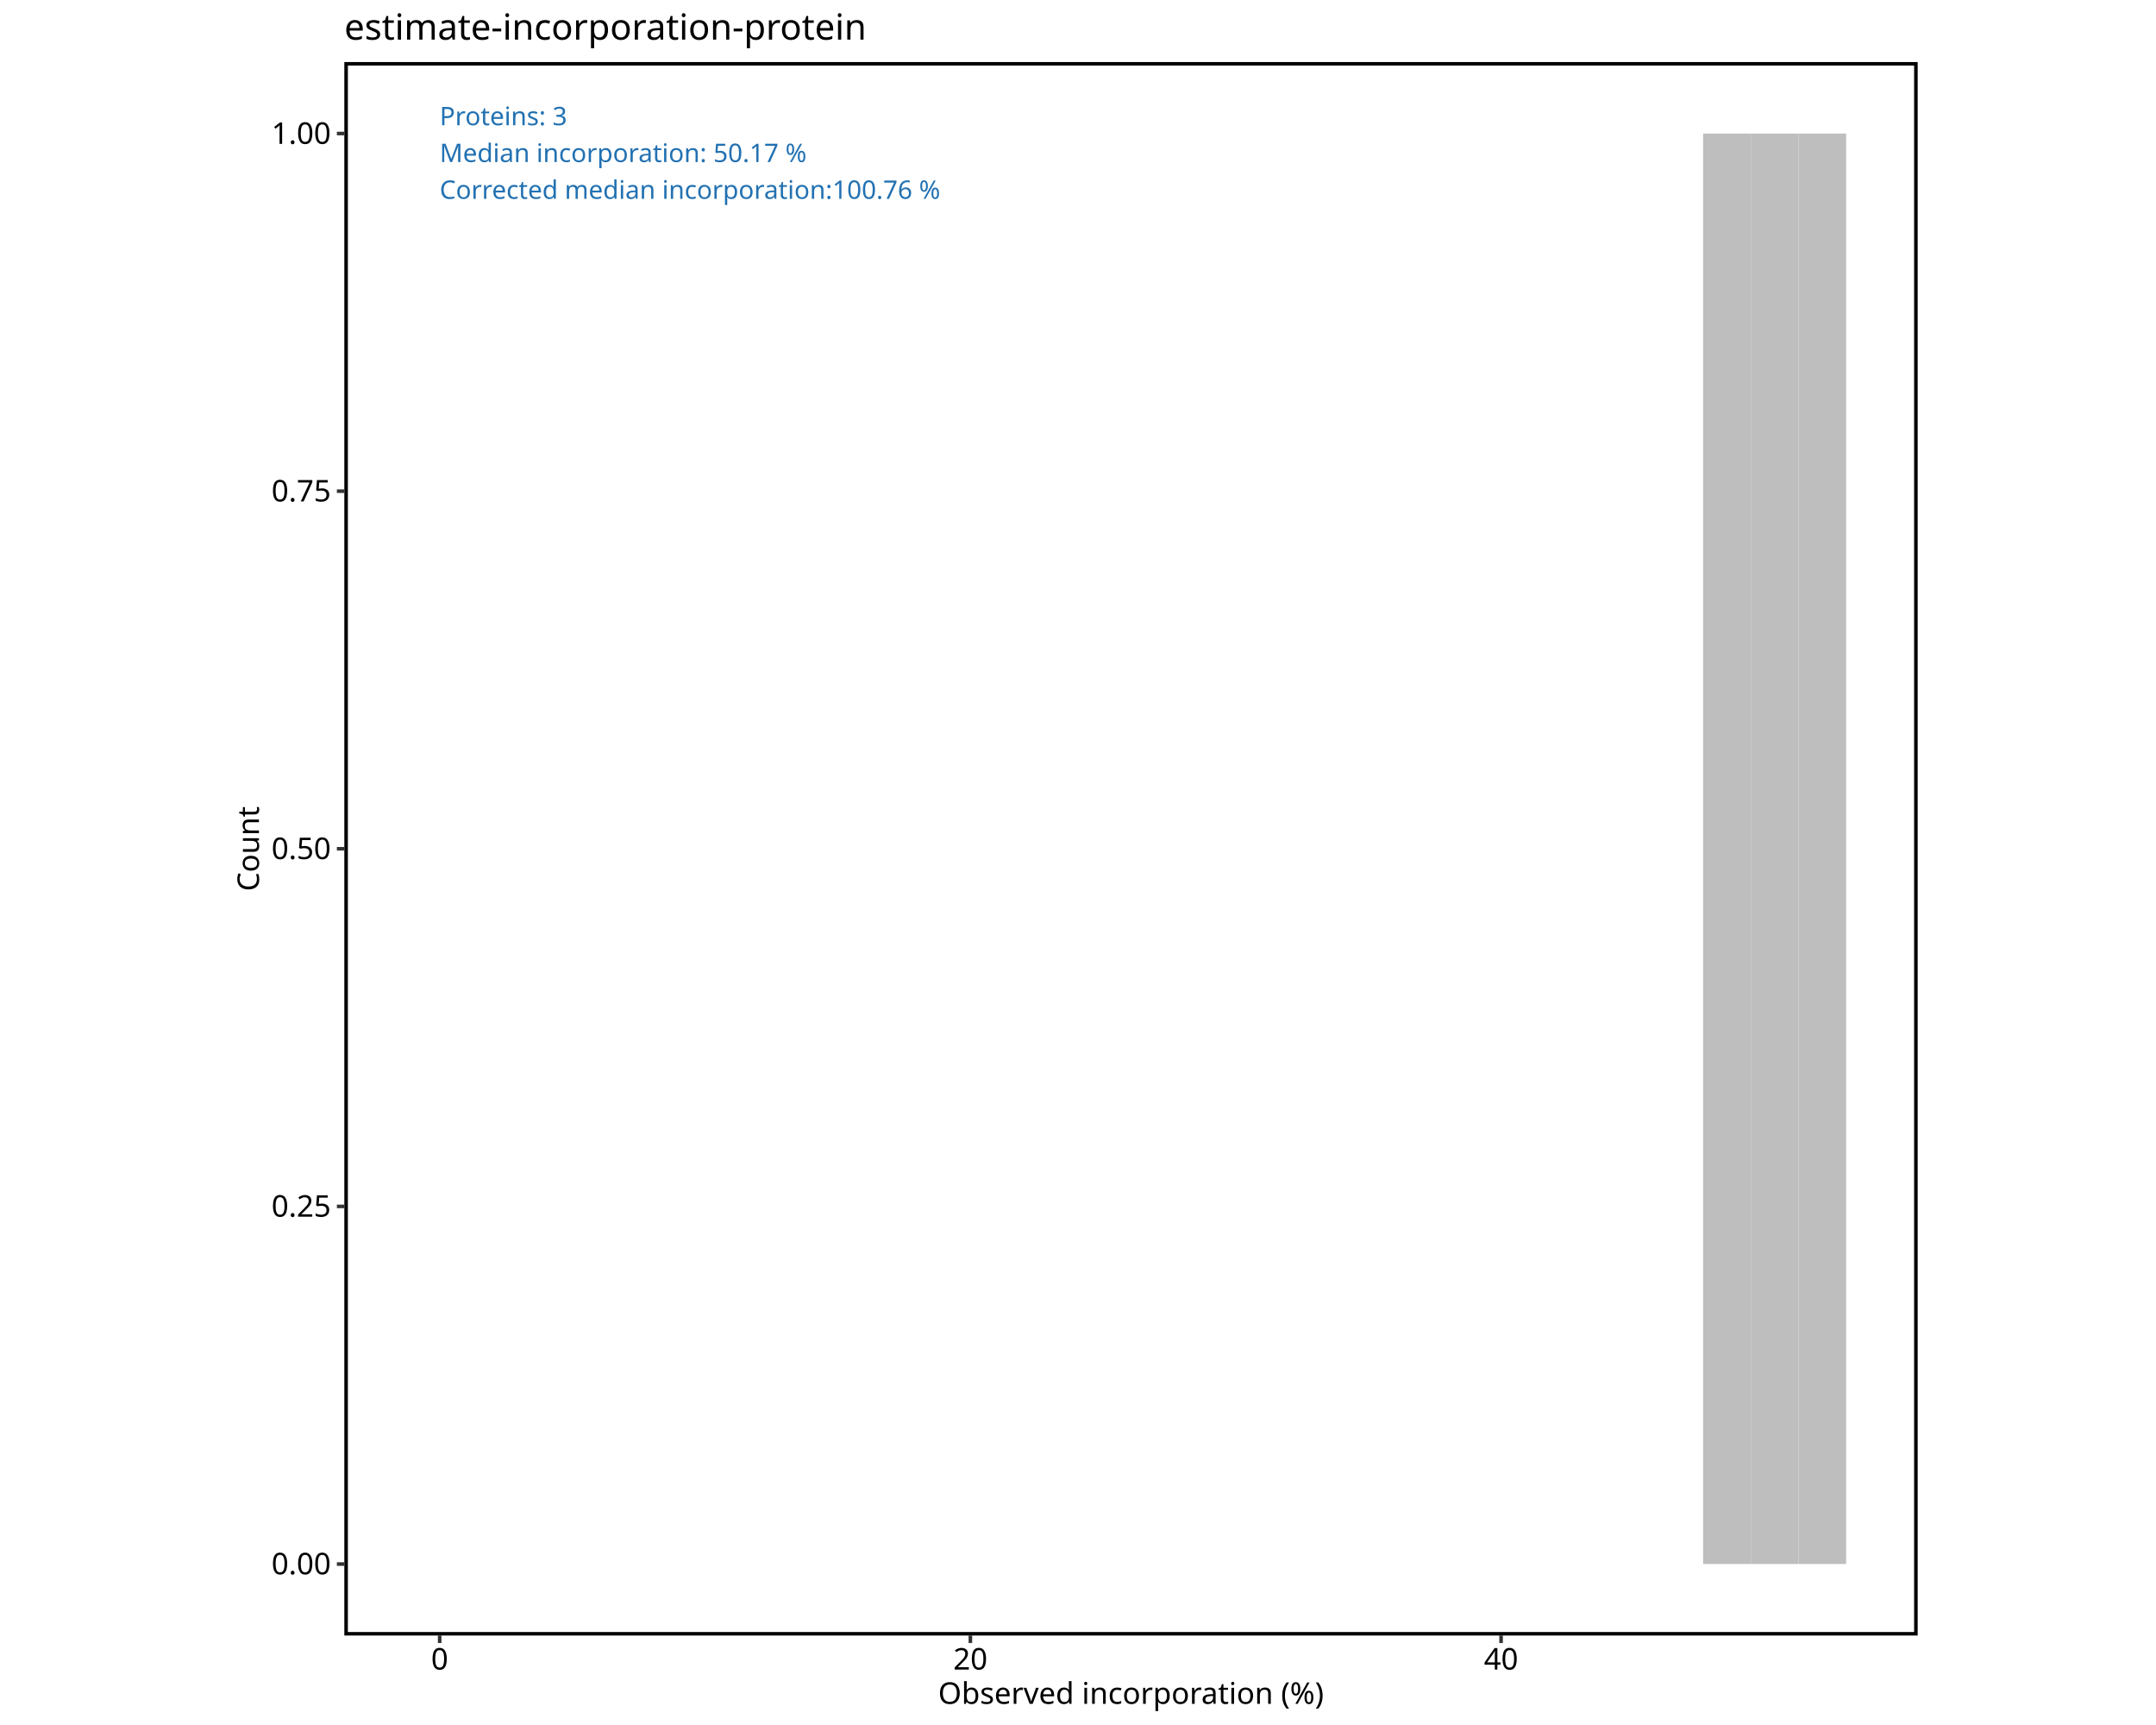
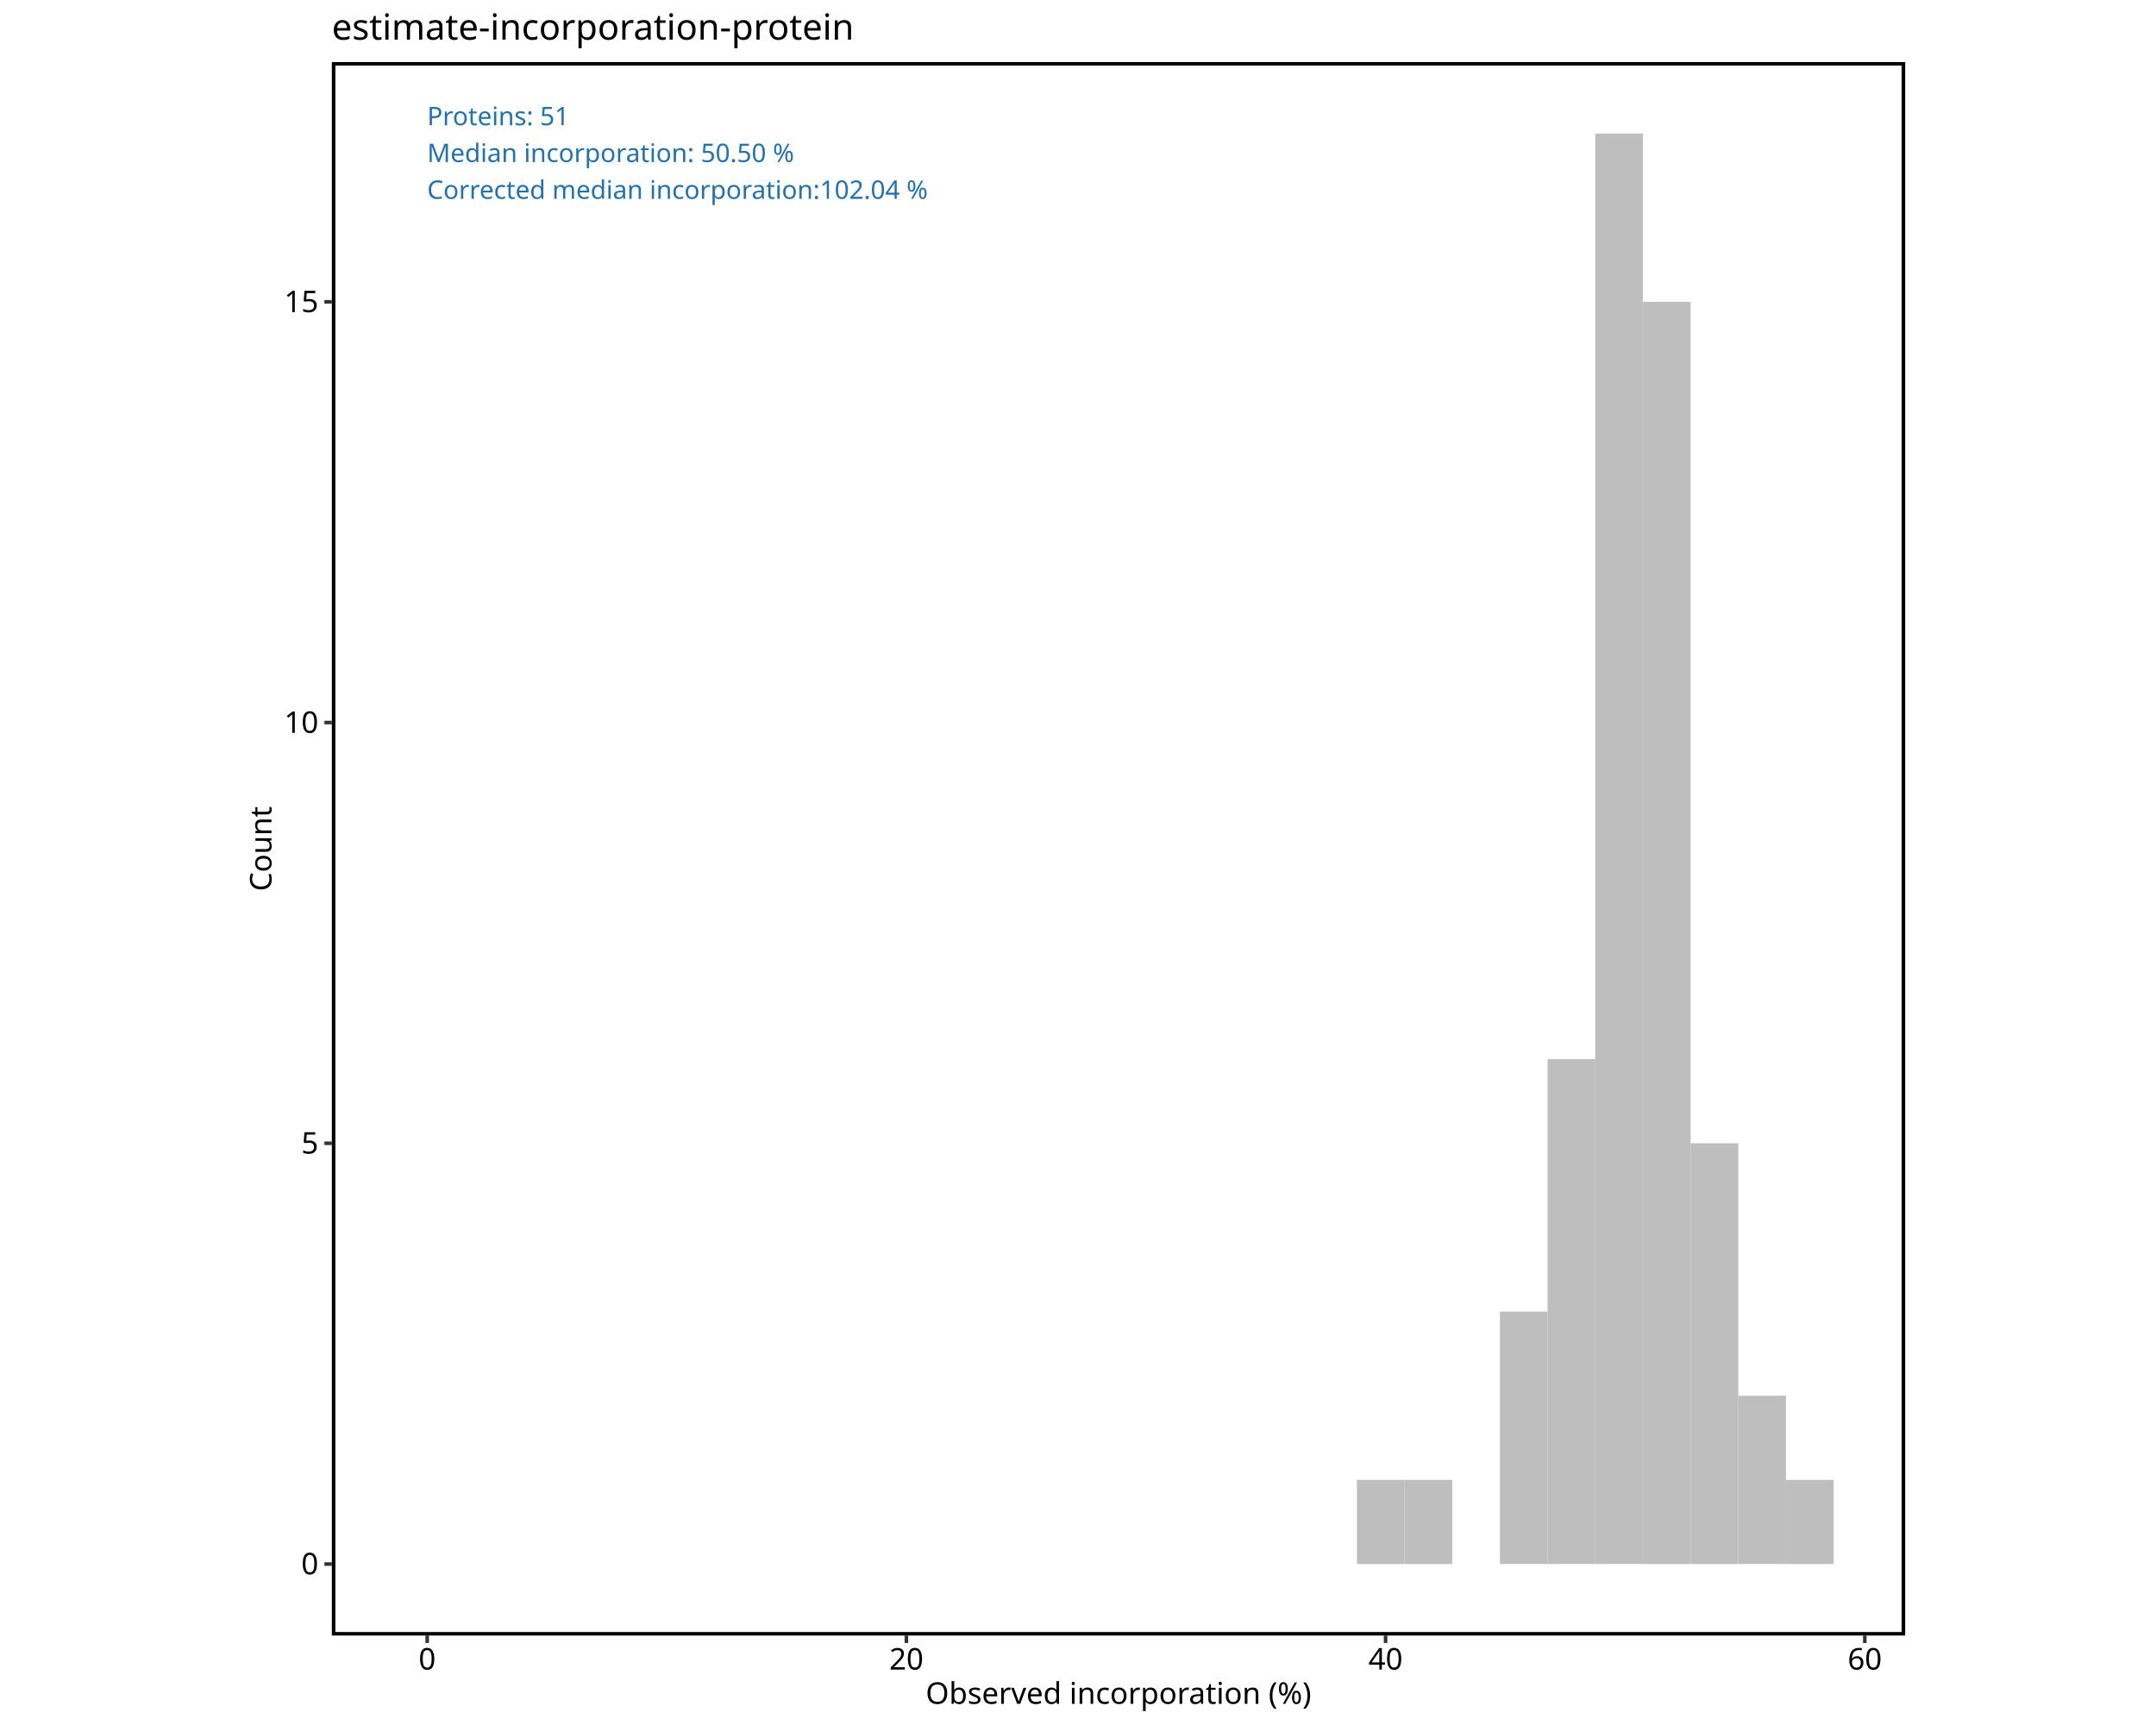
<svg xmlns="http://www.w3.org/2000/svg" class="svglite" data-engine-version="2.0" width="720.00pt" height="576.00pt" viewBox="0 0 720.00 576.00">
  <defs>
    <style type="text/css">
    .svglite line, .svglite polyline, .svglite polygon, .svglite path, .svglite rect, .svglite circle {
      fill: none;
      stroke: #000000;
      stroke-linecap: round;
      stroke-linejoin: round;
      stroke-miterlimit: 10.00;
    }
  </style>
  </defs>
  <rect width="100%" height="100%" style="stroke: none; fill: #FFFFFF;" />
  <defs>
    <clipPath id="cpMC4wMHw3MjAuMDB8MC4wMHw1NzYuMDA=">
      <rect x="0.00" y="0.00" width="720.00" height="576.00" />
    </clipPath>
  </defs>
  <g clip-path="url(#cpMC4wMHw3MjAuMDB8MC4wMHw1NzYuMDA=)">
</g>
  <defs>
-     <clipPath id="cpNzQuNjF8NjQ1LjM5fDAuMDB8NTc2LjAw">
-       <rect x="74.61" y="0.00" width="570.78" height="576.00" />
+     <clipPath id="cpNzguNzh8NjQxLjIyfDAuMDB8NTc2LjAw">
+       <rect x="78.78" y="0.00" width="562.44" height="576.00" />
    </clipPath>
  </defs>
-   <g clip-path="url(#cpNzQuNjF8NjQ1LjM5fDAuMDB8NTc2LjAw)">
-     <rect x="74.61" y="0.00" width="570.78" height="576.00" style="stroke-width: 2.37; stroke: #FFFFFF; fill: #FFFFFF;" />
+   <g clip-path="url(#cpNzguNzh8NjQxLjIyfDAuMDB8NTc2LjAw)">
+     <rect x="78.78" y="0.00" width="562.44" height="576.00" style="stroke-width: 2.37; stroke: #FFFFFF; fill: #FFFFFF;" />
  </g>
  <g clip-path="url(#cpMC4wMHw3MjAuMDB8MC4wMHw1NzYuMDA=)">
</g>
  <defs>
-     <clipPath id="cpMTE0Ljk5fDY0MC40MXwyMC43MXw1NDYuMTM=">
-       <rect x="114.99" y="20.71" width="525.42" height="525.42" />
+     <clipPath id="cpMTEwLjgyfDYzNi4yNHwyMC43MXw1NDYuMTM=">
+       <rect x="110.82" y="20.71" width="525.42" height="525.42" />
    </clipPath>
  </defs>
-   <g clip-path="url(#cpMTE0Ljk5fDY0MC40MXwyMC43MXw1NDYuMTM=)">
-     <rect x="114.99" y="20.71" width="525.42" height="525.42" style="stroke-width: 2.37; stroke: none; fill: #FFFFFF;" />
-     <rect x="138.87" y="522.25" width="15.92" height="0.00" style="stroke-width: 1.07; stroke: none; stroke-linecap: square; stroke-linejoin: miter; fill: #BEBEBE;" />
-     <rect x="154.79" y="522.25" width="15.92" height="0.00" style="stroke-width: 1.07; stroke: none; stroke-linecap: square; stroke-linejoin: miter; fill: #BEBEBE;" />
-     <rect x="170.72" y="522.25" width="15.92" height="0.00" style="stroke-width: 1.07; stroke: none; stroke-linecap: square; stroke-linejoin: miter; fill: #BEBEBE;" />
-     <rect x="186.64" y="522.25" width="15.92" height="0.00" style="stroke-width: 1.07; stroke: none; stroke-linecap: square; stroke-linejoin: miter; fill: #BEBEBE;" />
-     <rect x="202.56" y="522.25" width="15.92" height="0.00" style="stroke-width: 1.07; stroke: none; stroke-linecap: square; stroke-linejoin: miter; fill: #BEBEBE;" />
-     <rect x="218.48" y="522.25" width="15.92" height="0.00" style="stroke-width: 1.07; stroke: none; stroke-linecap: square; stroke-linejoin: miter; fill: #BEBEBE;" />
-     <rect x="234.40" y="522.25" width="15.92" height="0.00" style="stroke-width: 1.07; stroke: none; stroke-linecap: square; stroke-linejoin: miter; fill: #BEBEBE;" />
-     <rect x="250.32" y="522.25" width="15.92" height="0.00" style="stroke-width: 1.07; stroke: none; stroke-linecap: square; stroke-linejoin: miter; fill: #BEBEBE;" />
-     <rect x="266.25" y="522.25" width="15.92" height="0.00" style="stroke-width: 1.07; stroke: none; stroke-linecap: square; stroke-linejoin: miter; fill: #BEBEBE;" />
-     <rect x="282.17" y="522.25" width="15.92" height="0.00" style="stroke-width: 1.07; stroke: none; stroke-linecap: square; stroke-linejoin: miter; fill: #BEBEBE;" />
-     <rect x="298.09" y="522.25" width="15.92" height="0.00" style="stroke-width: 1.07; stroke: none; stroke-linecap: square; stroke-linejoin: miter; fill: #BEBEBE;" />
-     <rect x="314.01" y="522.25" width="15.92" height="0.00" style="stroke-width: 1.07; stroke: none; stroke-linecap: square; stroke-linejoin: miter; fill: #BEBEBE;" />
-     <rect x="329.93" y="522.25" width="15.92" height="0.00" style="stroke-width: 1.07; stroke: none; stroke-linecap: square; stroke-linejoin: miter; fill: #BEBEBE;" />
-     <rect x="345.85" y="522.25" width="15.92" height="0.00" style="stroke-width: 1.07; stroke: none; stroke-linecap: square; stroke-linejoin: miter; fill: #BEBEBE;" />
-     <rect x="361.78" y="522.25" width="15.92" height="0.00" style="stroke-width: 1.07; stroke: none; stroke-linecap: square; stroke-linejoin: miter; fill: #BEBEBE;" />
-     <rect x="377.70" y="522.25" width="15.92" height="0.00" style="stroke-width: 1.07; stroke: none; stroke-linecap: square; stroke-linejoin: miter; fill: #BEBEBE;" />
-     <rect x="393.62" y="522.25" width="15.92" height="0.00" style="stroke-width: 1.07; stroke: none; stroke-linecap: square; stroke-linejoin: miter; fill: #BEBEBE;" />
-     <rect x="409.54" y="522.25" width="15.92" height="0.00" style="stroke-width: 1.07; stroke: none; stroke-linecap: square; stroke-linejoin: miter; fill: #BEBEBE;" />
-     <rect x="425.46" y="522.25" width="15.92" height="0.00" style="stroke-width: 1.07; stroke: none; stroke-linecap: square; stroke-linejoin: miter; fill: #BEBEBE;" />
-     <rect x="441.38" y="522.25" width="15.92" height="0.00" style="stroke-width: 1.07; stroke: none; stroke-linecap: square; stroke-linejoin: miter; fill: #BEBEBE;" />
-     <rect x="457.31" y="522.25" width="15.92" height="0.00" style="stroke-width: 1.07; stroke: none; stroke-linecap: square; stroke-linejoin: miter; fill: #BEBEBE;" />
-     <rect x="473.23" y="522.25" width="15.92" height="0.00" style="stroke-width: 1.07; stroke: none; stroke-linecap: square; stroke-linejoin: miter; fill: #BEBEBE;" />
-     <rect x="489.15" y="522.25" width="15.92" height="0.00" style="stroke-width: 1.07; stroke: none; stroke-linecap: square; stroke-linejoin: miter; fill: #BEBEBE;" />
-     <rect x="505.07" y="522.25" width="15.92" height="0.00" style="stroke-width: 1.07; stroke: none; stroke-linecap: square; stroke-linejoin: miter; fill: #BEBEBE;" />
-     <rect x="520.99" y="522.25" width="15.92" height="0.00" style="stroke-width: 1.07; stroke: none; stroke-linecap: square; stroke-linejoin: miter; fill: #BEBEBE;" />
-     <rect x="536.92" y="522.25" width="15.92" height="0.00" style="stroke-width: 1.07; stroke: none; stroke-linecap: square; stroke-linejoin: miter; fill: #BEBEBE;" />
-     <rect x="552.84" y="522.25" width="15.92" height="0.00" style="stroke-width: 1.07; stroke: none; stroke-linecap: square; stroke-linejoin: miter; fill: #BEBEBE;" />
-     <rect x="568.76" y="44.59" width="15.92" height="477.65" style="stroke-width: 1.07; stroke: none; stroke-linecap: square; stroke-linejoin: miter; fill: #BEBEBE;" />
-     <rect x="584.68" y="44.59" width="15.92" height="477.65" style="stroke-width: 1.07; stroke: none; stroke-linecap: square; stroke-linejoin: miter; fill: #BEBEBE;" />
-     <rect x="600.60" y="44.59" width="15.92" height="477.65" style="stroke-width: 1.07; stroke: none; stroke-linecap: square; stroke-linejoin: miter; fill: #BEBEBE;" />
-     <text x="146.83" y="41.82" style="font-size: 8.54px; fill: #2271B2; font-family: sans;" textLength="40.81px" lengthAdjust="spacingAndGlyphs">Proteins: 3</text>
-     <text x="146.83" y="54.11" style="font-size: 8.54px; fill: #2271B2; font-family: sans;" textLength="115.79px" lengthAdjust="spacingAndGlyphs">Median incorporation: 50.17 %</text>
-     <text x="146.83" y="66.40" style="font-size: 8.54px; fill: #2271B2; font-family: sans;" textLength="158.02px" lengthAdjust="spacingAndGlyphs">Corrected median incorporation:100.76 %</text>
-     <rect x="114.99" y="20.71" width="525.42" height="525.42" style="stroke-width: 2.37;" />
+   <g clip-path="url(#cpMTEwLjgyfDYzNi4yNHwyMC43MXw1NDYuMTM=)">
+     <rect x="110.82" y="20.71" width="525.42" height="525.42" style="stroke-width: 2.37; stroke: none; fill: #FFFFFF;" />
+     <rect x="134.70" y="522.25" width="15.92" height="0.00" style="stroke-width: 1.07; stroke: none; stroke-linecap: square; stroke-linejoin: miter; fill: #BEBEBE;" />
+     <rect x="150.62" y="522.25" width="15.92" height="0.00" style="stroke-width: 1.07; stroke: none; stroke-linecap: square; stroke-linejoin: miter; fill: #BEBEBE;" />
+     <rect x="166.55" y="522.25" width="15.92" height="0.00" style="stroke-width: 1.07; stroke: none; stroke-linecap: square; stroke-linejoin: miter; fill: #BEBEBE;" />
+     <rect x="182.47" y="522.25" width="15.92" height="0.00" style="stroke-width: 1.07; stroke: none; stroke-linecap: square; stroke-linejoin: miter; fill: #BEBEBE;" />
+     <rect x="198.39" y="522.25" width="15.92" height="0.00" style="stroke-width: 1.07; stroke: none; stroke-linecap: square; stroke-linejoin: miter; fill: #BEBEBE;" />
+     <rect x="214.31" y="522.25" width="15.92" height="0.00" style="stroke-width: 1.07; stroke: none; stroke-linecap: square; stroke-linejoin: miter; fill: #BEBEBE;" />
+     <rect x="230.23" y="522.25" width="15.92" height="0.00" style="stroke-width: 1.07; stroke: none; stroke-linecap: square; stroke-linejoin: miter; fill: #BEBEBE;" />
+     <rect x="246.15" y="522.25" width="15.92" height="0.00" style="stroke-width: 1.07; stroke: none; stroke-linecap: square; stroke-linejoin: miter; fill: #BEBEBE;" />
+     <rect x="262.08" y="522.25" width="15.92" height="0.00" style="stroke-width: 1.07; stroke: none; stroke-linecap: square; stroke-linejoin: miter; fill: #BEBEBE;" />
+     <rect x="278.00" y="522.25" width="15.92" height="0.00" style="stroke-width: 1.07; stroke: none; stroke-linecap: square; stroke-linejoin: miter; fill: #BEBEBE;" />
+     <rect x="293.92" y="522.25" width="15.92" height="0.00" style="stroke-width: 1.07; stroke: none; stroke-linecap: square; stroke-linejoin: miter; fill: #BEBEBE;" />
+     <rect x="309.84" y="522.25" width="15.92" height="0.00" style="stroke-width: 1.07; stroke: none; stroke-linecap: square; stroke-linejoin: miter; fill: #BEBEBE;" />
+     <rect x="325.76" y="522.25" width="15.92" height="0.00" style="stroke-width: 1.07; stroke: none; stroke-linecap: square; stroke-linejoin: miter; fill: #BEBEBE;" />
+     <rect x="341.68" y="522.25" width="15.92" height="0.00" style="stroke-width: 1.07; stroke: none; stroke-linecap: square; stroke-linejoin: miter; fill: #BEBEBE;" />
+     <rect x="357.61" y="522.25" width="15.92" height="0.00" style="stroke-width: 1.07; stroke: none; stroke-linecap: square; stroke-linejoin: miter; fill: #BEBEBE;" />
+     <rect x="373.53" y="522.25" width="15.92" height="0.00" style="stroke-width: 1.07; stroke: none; stroke-linecap: square; stroke-linejoin: miter; fill: #BEBEBE;" />
+     <rect x="389.45" y="522.25" width="15.92" height="0.00" style="stroke-width: 1.07; stroke: none; stroke-linecap: square; stroke-linejoin: miter; fill: #BEBEBE;" />
+     <rect x="405.37" y="522.25" width="15.92" height="0.00" style="stroke-width: 1.07; stroke: none; stroke-linecap: square; stroke-linejoin: miter; fill: #BEBEBE;" />
+     <rect x="421.29" y="522.25" width="15.92" height="0.00" style="stroke-width: 1.07; stroke: none; stroke-linecap: square; stroke-linejoin: miter; fill: #BEBEBE;" />
+     <rect x="437.21" y="522.25" width="15.92" height="0.00" style="stroke-width: 1.07; stroke: none; stroke-linecap: square; stroke-linejoin: miter; fill: #BEBEBE;" />
+     <rect x="453.14" y="494.15" width="15.92" height="28.10" style="stroke-width: 1.07; stroke: none; stroke-linecap: square; stroke-linejoin: miter; fill: #BEBEBE;" />
+     <rect x="469.06" y="494.15" width="15.92" height="28.10" style="stroke-width: 1.07; stroke: none; stroke-linecap: square; stroke-linejoin: miter; fill: #BEBEBE;" />
+     <rect x="484.98" y="522.25" width="15.92" height="0.00" style="stroke-width: 1.07; stroke: none; stroke-linecap: square; stroke-linejoin: miter; fill: #BEBEBE;" />
+     <rect x="500.90" y="437.95" width="15.92" height="84.29" style="stroke-width: 1.07; stroke: none; stroke-linecap: square; stroke-linejoin: miter; fill: #BEBEBE;" />
+     <rect x="516.82" y="353.66" width="15.92" height="168.58" style="stroke-width: 1.07; stroke: none; stroke-linecap: square; stroke-linejoin: miter; fill: #BEBEBE;" />
+     <rect x="532.75" y="44.59" width="15.92" height="477.65" style="stroke-width: 1.07; stroke: none; stroke-linecap: square; stroke-linejoin: miter; fill: #BEBEBE;" />
+     <rect x="548.67" y="100.79" width="15.92" height="421.46" style="stroke-width: 1.07; stroke: none; stroke-linecap: square; stroke-linejoin: miter; fill: #BEBEBE;" />
+     <rect x="564.59" y="381.76" width="15.92" height="140.49" style="stroke-width: 1.07; stroke: none; stroke-linecap: square; stroke-linejoin: miter; fill: #BEBEBE;" />
+     <rect x="580.51" y="466.05" width="15.92" height="56.19" style="stroke-width: 1.07; stroke: none; stroke-linecap: square; stroke-linejoin: miter; fill: #BEBEBE;" />
+     <rect x="596.43" y="494.15" width="15.92" height="28.10" style="stroke-width: 1.07; stroke: none; stroke-linecap: square; stroke-linejoin: miter; fill: #BEBEBE;" />
+     <text x="142.66" y="41.82" style="font-size: 8.54px; fill: #2271B2; font-family: sans;" textLength="45.56px" lengthAdjust="spacingAndGlyphs">Proteins: 51</text>
+     <text x="142.66" y="54.11" style="font-size: 8.54px; fill: #2271B2; font-family: sans;" textLength="115.79px" lengthAdjust="spacingAndGlyphs">Median incorporation: 50.50 %</text>
+     <text x="142.66" y="66.40" style="font-size: 8.54px; fill: #2271B2; font-family: sans;" textLength="158.02px" lengthAdjust="spacingAndGlyphs">Corrected median incorporation:102.04 %</text>
+     <rect x="110.82" y="20.71" width="525.42" height="525.42" style="stroke-width: 2.37;" />
  </g>
  <g clip-path="url(#cpMC4wMHw3MjAuMDB8MC4wMHw1NzYuMDA=)">
-     <text x="110.51" y="525.69" text-anchor="end" style="font-size: 10.00px; font-family: sans;" textLength="19.46px" lengthAdjust="spacingAndGlyphs">0.00</text>
-     <text x="110.51" y="406.27" text-anchor="end" style="font-size: 10.00px; font-family: sans;" textLength="19.46px" lengthAdjust="spacingAndGlyphs">0.25</text>
-     <text x="110.51" y="286.86" text-anchor="end" style="font-size: 10.00px; font-family: sans;" textLength="19.46px" lengthAdjust="spacingAndGlyphs">0.50</text>
-     <text x="110.51" y="167.45" text-anchor="end" style="font-size: 10.00px; font-family: sans;" textLength="19.46px" lengthAdjust="spacingAndGlyphs">0.75</text>
-     <text x="110.51" y="48.04" text-anchor="end" style="font-size: 10.00px; font-family: sans;" textLength="19.46px" lengthAdjust="spacingAndGlyphs">1.00</text>
-     <polyline points="112.50,522.25 114.99,522.25 " style="stroke-width: 1.19; stroke: #333333; stroke-linecap: butt;" />
-     <polyline points="112.50,402.83 114.99,402.83 " style="stroke-width: 1.19; stroke: #333333; stroke-linecap: butt;" />
-     <polyline points="112.50,283.42 114.99,283.42 " style="stroke-width: 1.19; stroke: #333333; stroke-linecap: butt;" />
-     <polyline points="112.50,164.01 114.99,164.01 " style="stroke-width: 1.19; stroke: #333333; stroke-linecap: butt;" />
-     <polyline points="112.50,44.59 114.99,44.59 " style="stroke-width: 1.19; stroke: #333333; stroke-linecap: butt;" />
-     <polyline points="146.83,548.62 146.83,546.13 " style="stroke-width: 1.19; stroke: #333333; stroke-linecap: butt;" />
-     <polyline points="324.06,548.62 324.06,546.13 " style="stroke-width: 1.19; stroke: #333333; stroke-linecap: butt;" />
-     <polyline points="501.29,548.62 501.29,546.13 " style="stroke-width: 1.19; stroke: #333333; stroke-linecap: butt;" />
-     <text x="146.83" y="557.49" text-anchor="middle" style="font-size: 10.00px; font-family: sans;" textLength="5.56px" lengthAdjust="spacingAndGlyphs">0</text>
-     <text x="324.06" y="557.49" text-anchor="middle" style="font-size: 10.00px; font-family: sans;" textLength="11.12px" lengthAdjust="spacingAndGlyphs">20</text>
-     <text x="501.29" y="557.49" text-anchor="middle" style="font-size: 10.00px; font-family: sans;" textLength="11.12px" lengthAdjust="spacingAndGlyphs">40</text>
-     <text x="377.70" y="568.94" text-anchor="middle" style="font-size: 10.00px; font-family: sans;" textLength="122.29px" lengthAdjust="spacingAndGlyphs">Observed incorporation (%)</text>
-     <text transform="translate(86.48,283.42) rotate(-90)" text-anchor="middle" style="font-size: 10.00px; font-family: sans;" textLength="26.69px" lengthAdjust="spacingAndGlyphs">Count</text>
-     <text x="114.99" y="13.24" style="font-size: 12.00px; font-family: sans;" textLength="159.42px" lengthAdjust="spacingAndGlyphs">estimate-incorporation-protein</text>
+     <text x="106.34" y="525.69" text-anchor="end" style="font-size: 10.00px; font-family: sans;" textLength="5.56px" lengthAdjust="spacingAndGlyphs">0</text>
+     <text x="106.34" y="385.20" text-anchor="end" style="font-size: 10.00px; font-family: sans;" textLength="5.56px" lengthAdjust="spacingAndGlyphs">5</text>
+     <text x="106.34" y="244.72" text-anchor="end" style="font-size: 10.00px; font-family: sans;" textLength="11.12px" lengthAdjust="spacingAndGlyphs">10</text>
+     <text x="106.34" y="104.23" text-anchor="end" style="font-size: 10.00px; font-family: sans;" textLength="11.12px" lengthAdjust="spacingAndGlyphs">15</text>
+     <polyline points="108.33,522.25 110.82,522.25 " style="stroke-width: 1.19; stroke: #333333; stroke-linecap: butt;" />
+     <polyline points="108.33,381.76 110.82,381.76 " style="stroke-width: 1.19; stroke: #333333; stroke-linecap: butt;" />
+     <polyline points="108.33,241.27 110.82,241.27 " style="stroke-width: 1.19; stroke: #333333; stroke-linecap: butt;" />
+     <polyline points="108.33,100.79 110.82,100.79 " style="stroke-width: 1.19; stroke: #333333; stroke-linecap: butt;" />
+     <polyline points="142.66,548.62 142.66,546.13 " style="stroke-width: 1.19; stroke: #333333; stroke-linecap: butt;" />
+     <polyline points="302.69,548.62 302.69,546.13 " style="stroke-width: 1.19; stroke: #333333; stroke-linecap: butt;" />
+     <polyline points="462.72,548.62 462.72,546.13 " style="stroke-width: 1.19; stroke: #333333; stroke-linecap: butt;" />
+     <polyline points="622.75,548.62 622.75,546.13 " style="stroke-width: 1.19; stroke: #333333; stroke-linecap: butt;" />
+     <text x="142.66" y="557.49" text-anchor="middle" style="font-size: 10.00px; font-family: sans;" textLength="5.56px" lengthAdjust="spacingAndGlyphs">0</text>
+     <text x="302.69" y="557.49" text-anchor="middle" style="font-size: 10.00px; font-family: sans;" textLength="11.12px" lengthAdjust="spacingAndGlyphs">20</text>
+     <text x="462.72" y="557.49" text-anchor="middle" style="font-size: 10.00px; font-family: sans;" textLength="11.12px" lengthAdjust="spacingAndGlyphs">40</text>
+     <text x="622.75" y="557.49" text-anchor="middle" style="font-size: 10.00px; font-family: sans;" textLength="11.12px" lengthAdjust="spacingAndGlyphs">60</text>
+     <text x="373.53" y="568.94" text-anchor="middle" style="font-size: 10.00px; font-family: sans;" textLength="122.29px" lengthAdjust="spacingAndGlyphs">Observed incorporation (%)</text>
+     <text transform="translate(90.65,283.42) rotate(-90)" text-anchor="middle" style="font-size: 10.00px; font-family: sans;" textLength="26.69px" lengthAdjust="spacingAndGlyphs">Count</text>
+     <text x="110.82" y="13.24" style="font-size: 12.00px; font-family: sans;" textLength="159.42px" lengthAdjust="spacingAndGlyphs">estimate-incorporation-protein</text>
  </g>
</svg>
